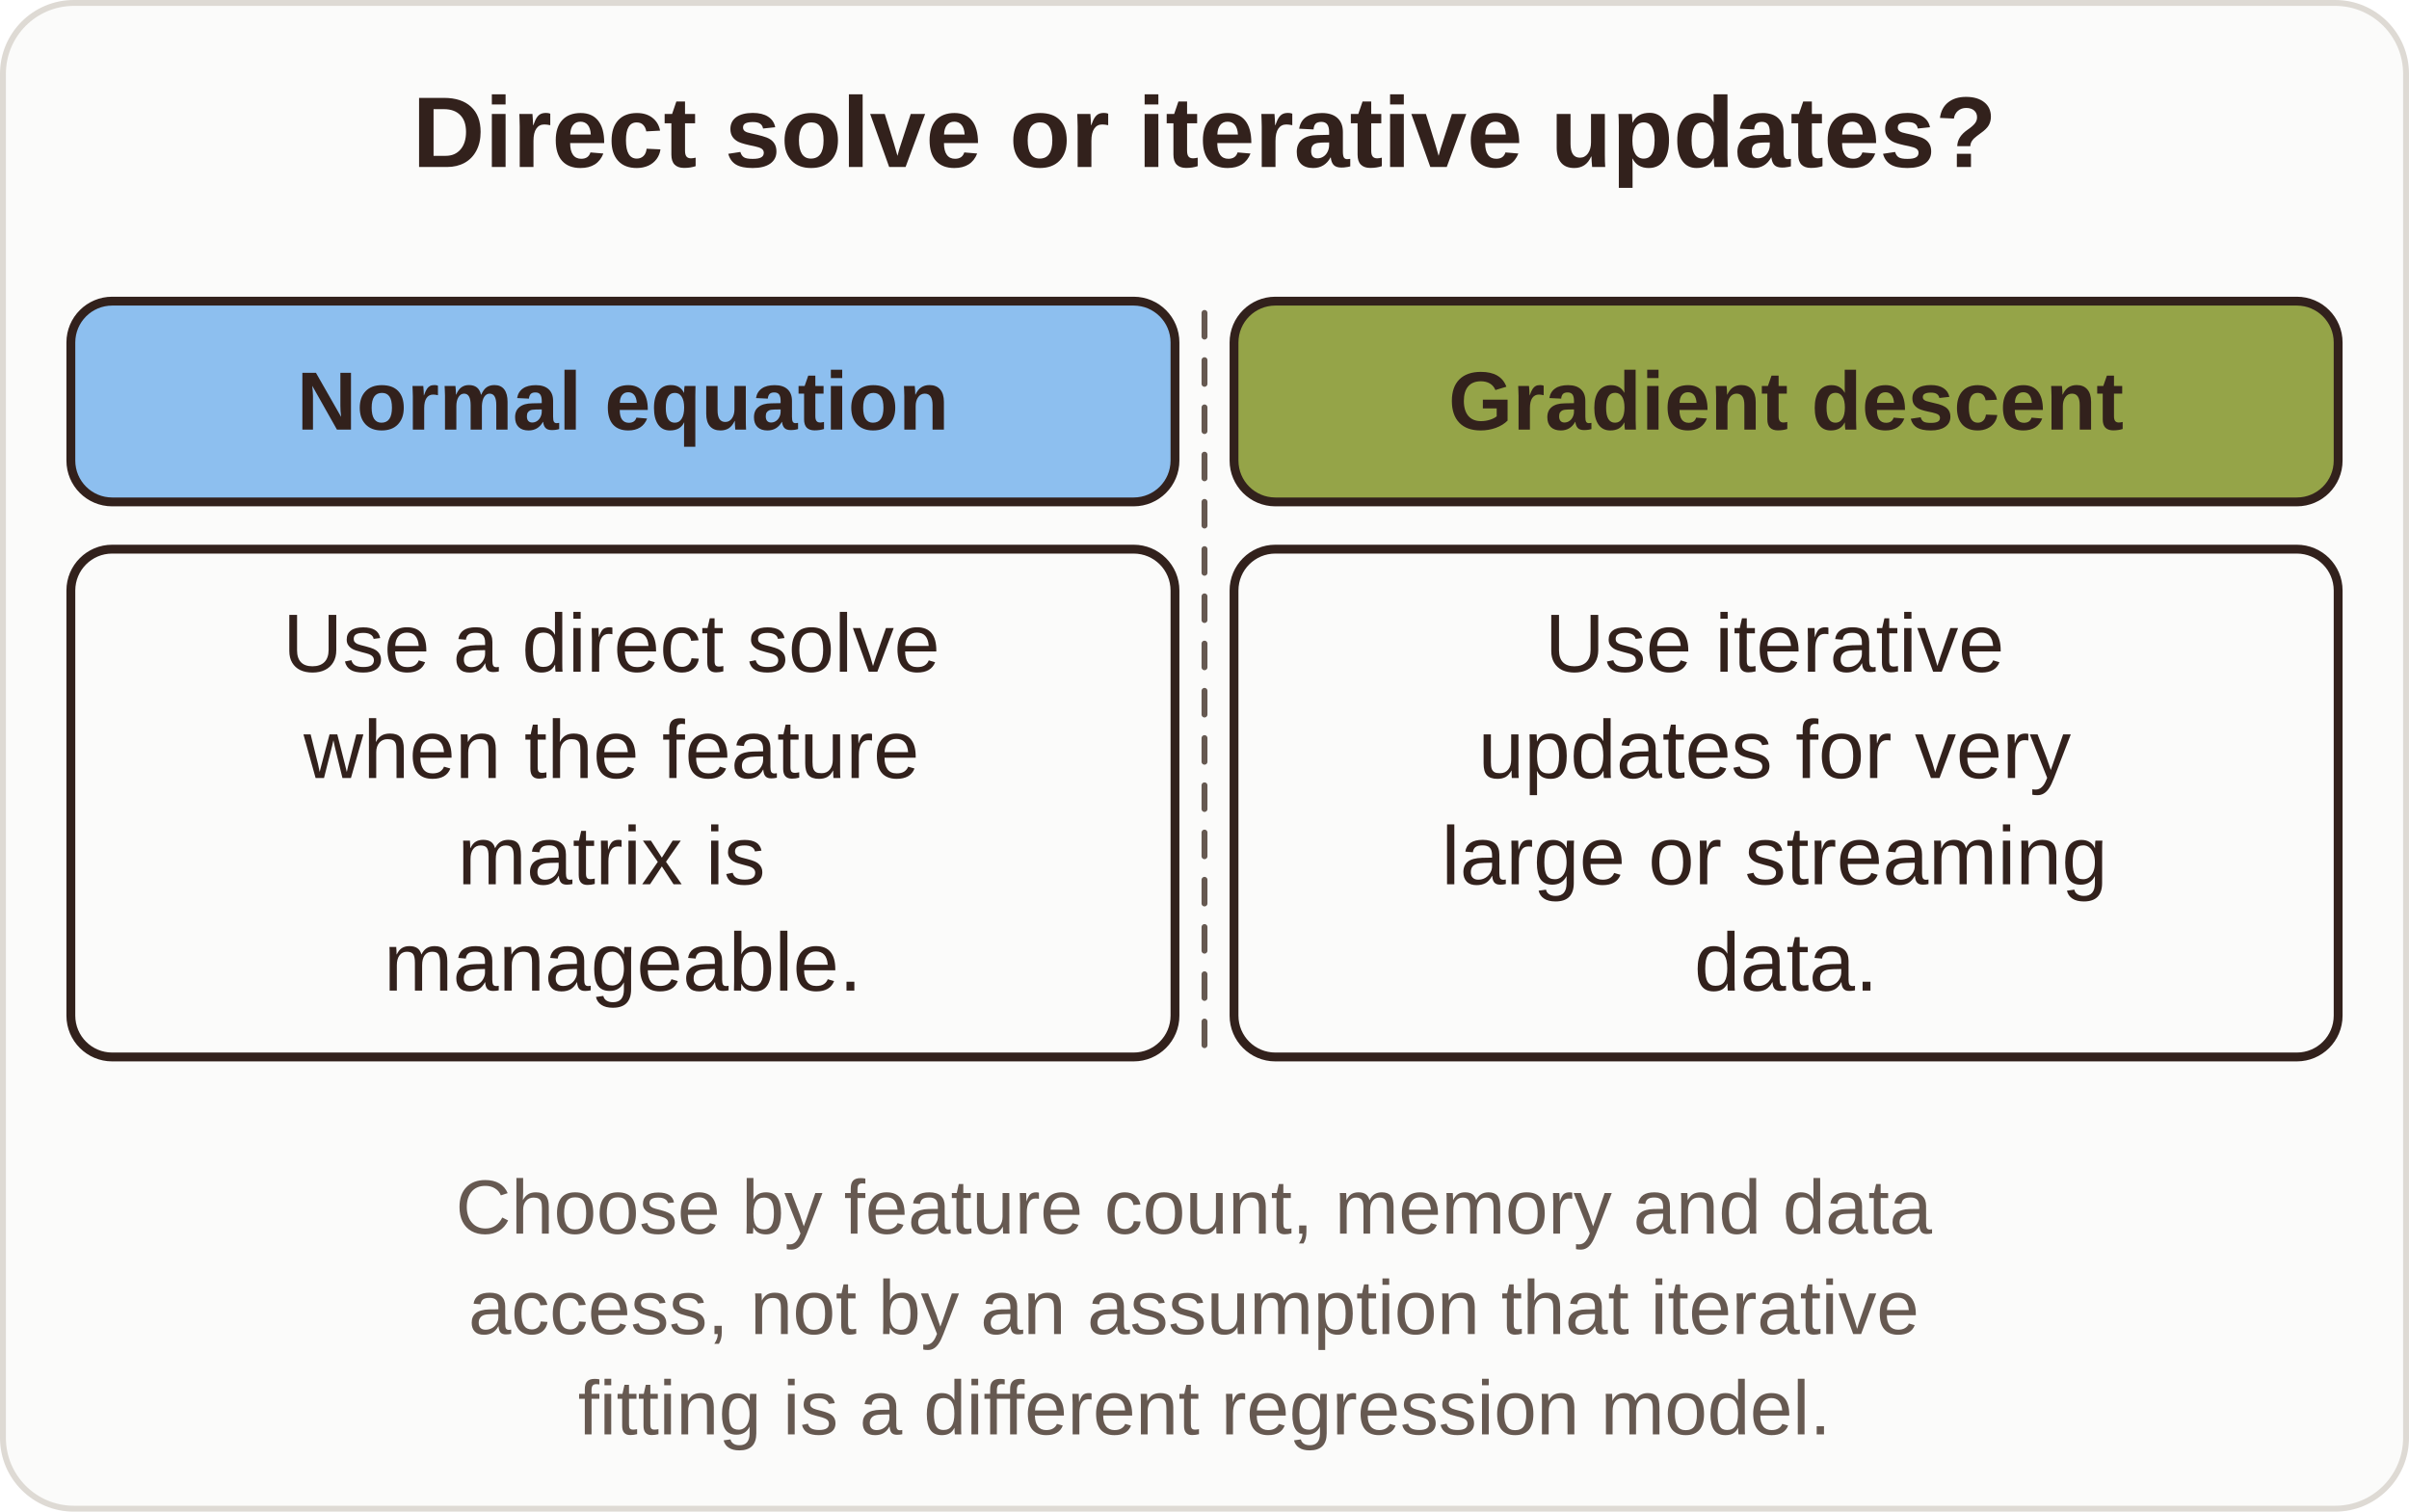
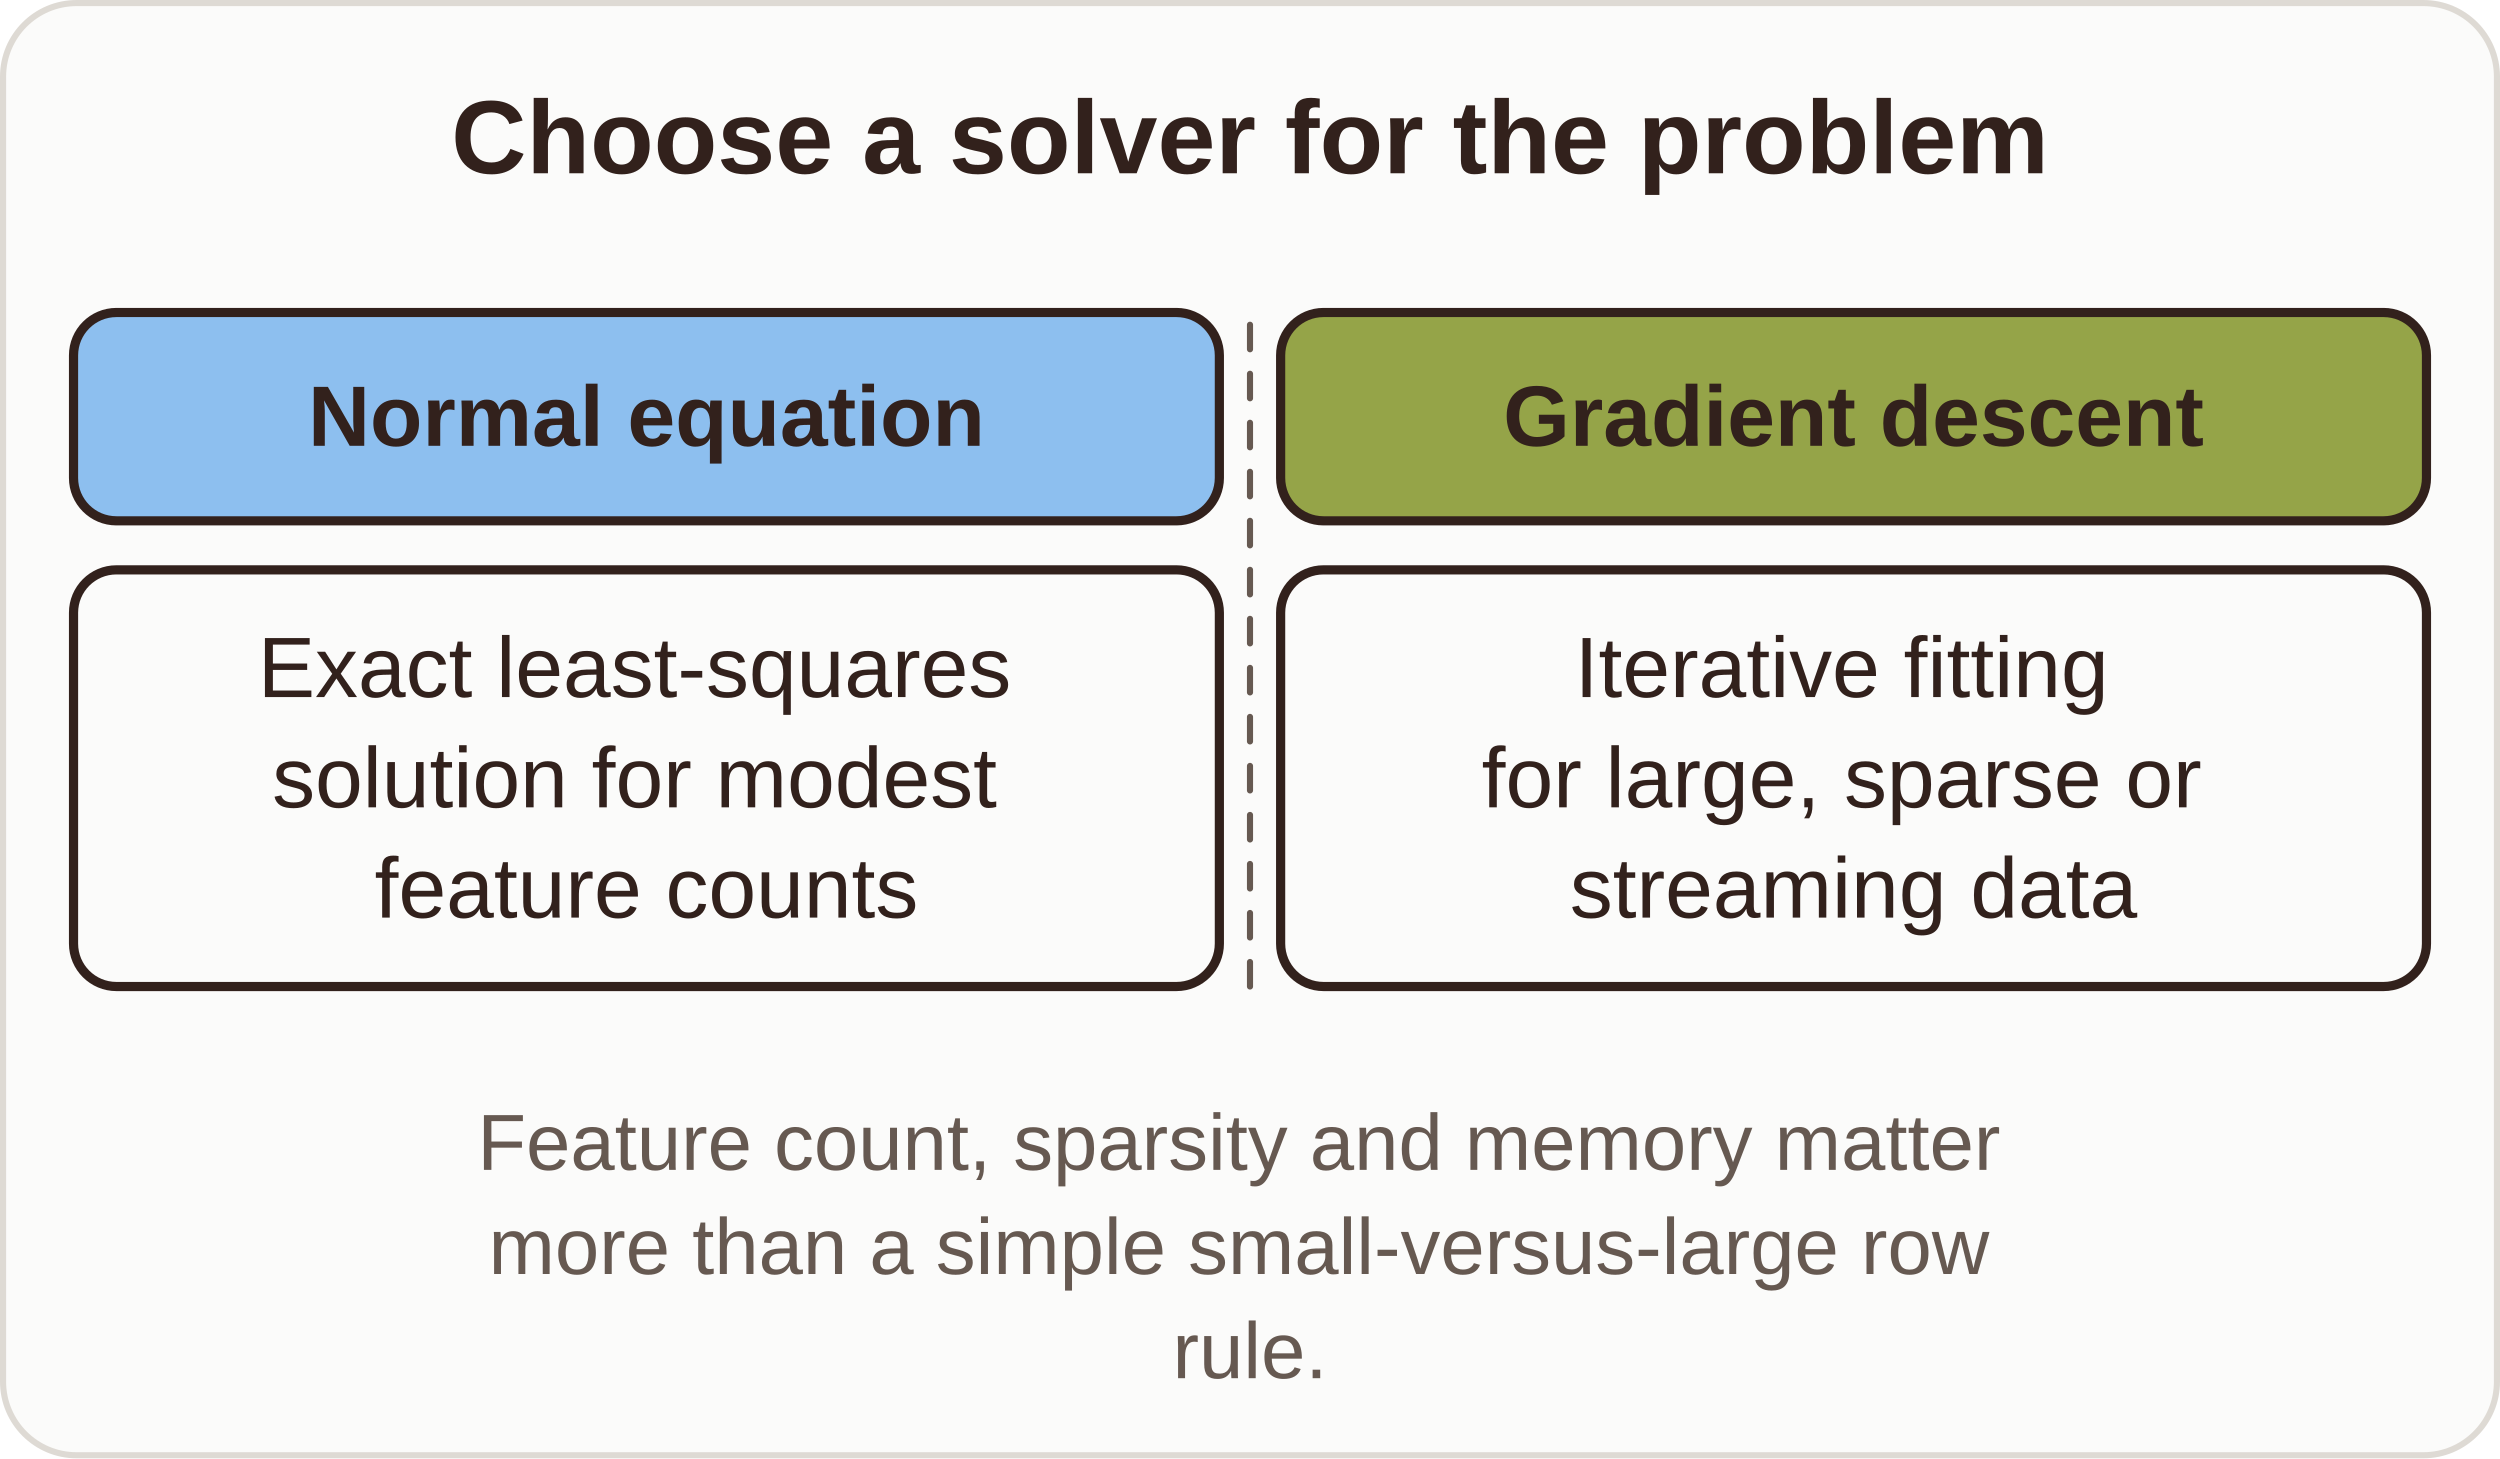
- <svg xmlns="http://www.w3.org/2000/svg" width="408" height="256" viewBox="0 0 408 256" role="img" aria-label="Direct solve or iterative updates? Normal equation: Use a direct solve when the feature matrix is manageable. Gradient descent: Use iterative updates for very large or streaming data. Choose by feature count, memory and data access, not by an assumption that iterative fitting is a different regression model." font-family="Arial, Liberation Sans, sans-serif" style="display:block;max-width:none;margin-inline:auto" data-tutor-diagram="comparison">
-   <rect x="0.5" y="0.5" width="407" height="255" rx="12" fill="var(--viz-surface, #fbfbfa)" stroke="var(--color-line, #dedad4)" />
+ <svg xmlns="http://www.w3.org/2000/svg" width="408" height="238" viewBox="0 0 408 238" role="img" aria-label="Choose a solver for the problem Normal equation: Exact least-squares solution for modest feature counts Gradient descent: Iterative fitting for large, sparse or streaming data Feature count, sparsity and memory matter more than a simple small-versus-large row rule." font-family="Arial, Liberation Sans, sans-serif" style="display:block;max-width:none;margin-inline:auto" data-tutor-diagram="comparison">
+   <rect x="0.5" y="0.5" width="407" height="237" rx="12" fill="var(--viz-surface, #fbfbfa)" stroke="var(--color-line, #dedad4)" />
  <text x="204" y="22.5" fill="var(--color-ink, #32211c)" font-size="17" font-weight="700" text-anchor="middle">
-     <tspan x="204" y="28.28">Direct solve or iterative updates?</tspan>
+     <tspan x="204" y="28.28">Choose a solver for the problem</tspan>
  </text>
  <g transform="translate(0 39)">
-     <polyline points="204,14 204,140" fill="none" stroke="var(--color-ink-2, #665951)" stroke-width="1" stroke-dasharray="4 4" stroke-linecap="round" stroke-linejoin="round" />
+     <polyline points="204,14 204,122" fill="none" stroke="var(--color-ink-2, #665951)" stroke-width="1" stroke-dasharray="4 4" stroke-linecap="round" stroke-linejoin="round" />
    <rect x="12" y="12" width="187" height="34" rx="7" fill="#8DBFEF" stroke="#32211c" stroke-width="1.5" />
    <text x="105.5" y="29" fill="#32211c" font-size="14" font-weight="700" text-anchor="middle">
      <tspan x="105.5" y="33.76">Normal equation</tspan>
    </text>
    <rect x="209" y="12" width="187" height="34" rx="7" fill="#95A448" stroke="#32211c" stroke-width="1.5" />
    <text x="302.5" y="29" fill="#32211c" font-size="14" font-weight="700" text-anchor="middle">
      <tspan x="302.5" y="33.76">Gradient descent</tspan>
    </text>
-     <rect x="12" y="54" width="187" height="86" rx="7" fill="var(--viz-surface, #fbfbfa)" stroke="var(--color-ink, #32211c)" stroke-width="1.5" />
-     <text x="105.5" y="97" fill="var(--color-ink, #32211c)" font-size="14" font-weight="400" text-anchor="middle">
-       <tspan x="105.5" y="74.76">Use a direct solve</tspan>
-       <tspan x="105.5" y="92.76">when the feature</tspan>
-       <tspan x="105.5" y="110.76">matrix is</tspan>
-       <tspan x="105.5" y="128.76">manageable.</tspan>
+     <rect x="12" y="54" width="187" height="68" rx="7" fill="var(--viz-surface, #fbfbfa)" stroke="var(--color-ink, #32211c)" stroke-width="1.5" />
+     <text x="105.5" y="88" fill="var(--color-ink, #32211c)" font-size="14" font-weight="400" text-anchor="middle">
+       <tspan x="105.5" y="74.76">Exact least-squares</tspan>
+       <tspan x="105.5" y="92.76">solution for modest</tspan>
+       <tspan x="105.5" y="110.76">feature counts</tspan>
    </text>
-     <rect x="209" y="54" width="187" height="86" rx="7" fill="var(--viz-surface, #fbfbfa)" stroke="var(--color-ink, #32211c)" stroke-width="1.5" />
-     <text x="302.5" y="97" fill="var(--color-ink, #32211c)" font-size="14" font-weight="400" text-anchor="middle">
-       <tspan x="302.5" y="74.76">Use iterative</tspan>
-       <tspan x="302.5" y="92.76">updates for very</tspan>
-       <tspan x="302.5" y="110.76">large or streaming</tspan>
-       <tspan x="302.5" y="128.76">data.</tspan>
+     <rect x="209" y="54" width="187" height="68" rx="7" fill="var(--viz-surface, #fbfbfa)" stroke="var(--color-ink, #32211c)" stroke-width="1.5" />
+     <text x="302.5" y="88" fill="var(--color-ink, #32211c)" font-size="14" font-weight="400" text-anchor="middle">
+       <tspan x="302.5" y="74.76">Iterative fitting</tspan>
+       <tspan x="302.5" y="92.76">for large, sparse or</tspan>
+       <tspan x="302.5" y="110.76">streaming data</tspan>
    </text>
  </g>
-   <text x="204" y="221.5" fill="var(--color-ink-2, #665951)" font-size="13" font-weight="400" text-anchor="middle">
-     <tspan x="204" y="208.92">Choose by feature count, memory and data</tspan>
-     <tspan x="204" y="225.92">access, not by an assumption that iterative</tspan>
-     <tspan x="204" y="242.92">fitting is a different regression model.</tspan>
+   <text x="204" y="203.5" fill="var(--color-ink-2, #665951)" font-size="13" font-weight="400" text-anchor="middle">
+     <tspan x="204" y="190.92">Feature count, sparsity and memory matter</tspan>
+     <tspan x="204" y="207.92">more than a simple small-versus-large row</tspan>
+     <tspan x="204" y="224.92">rule.</tspan>
  </text>
</svg>
